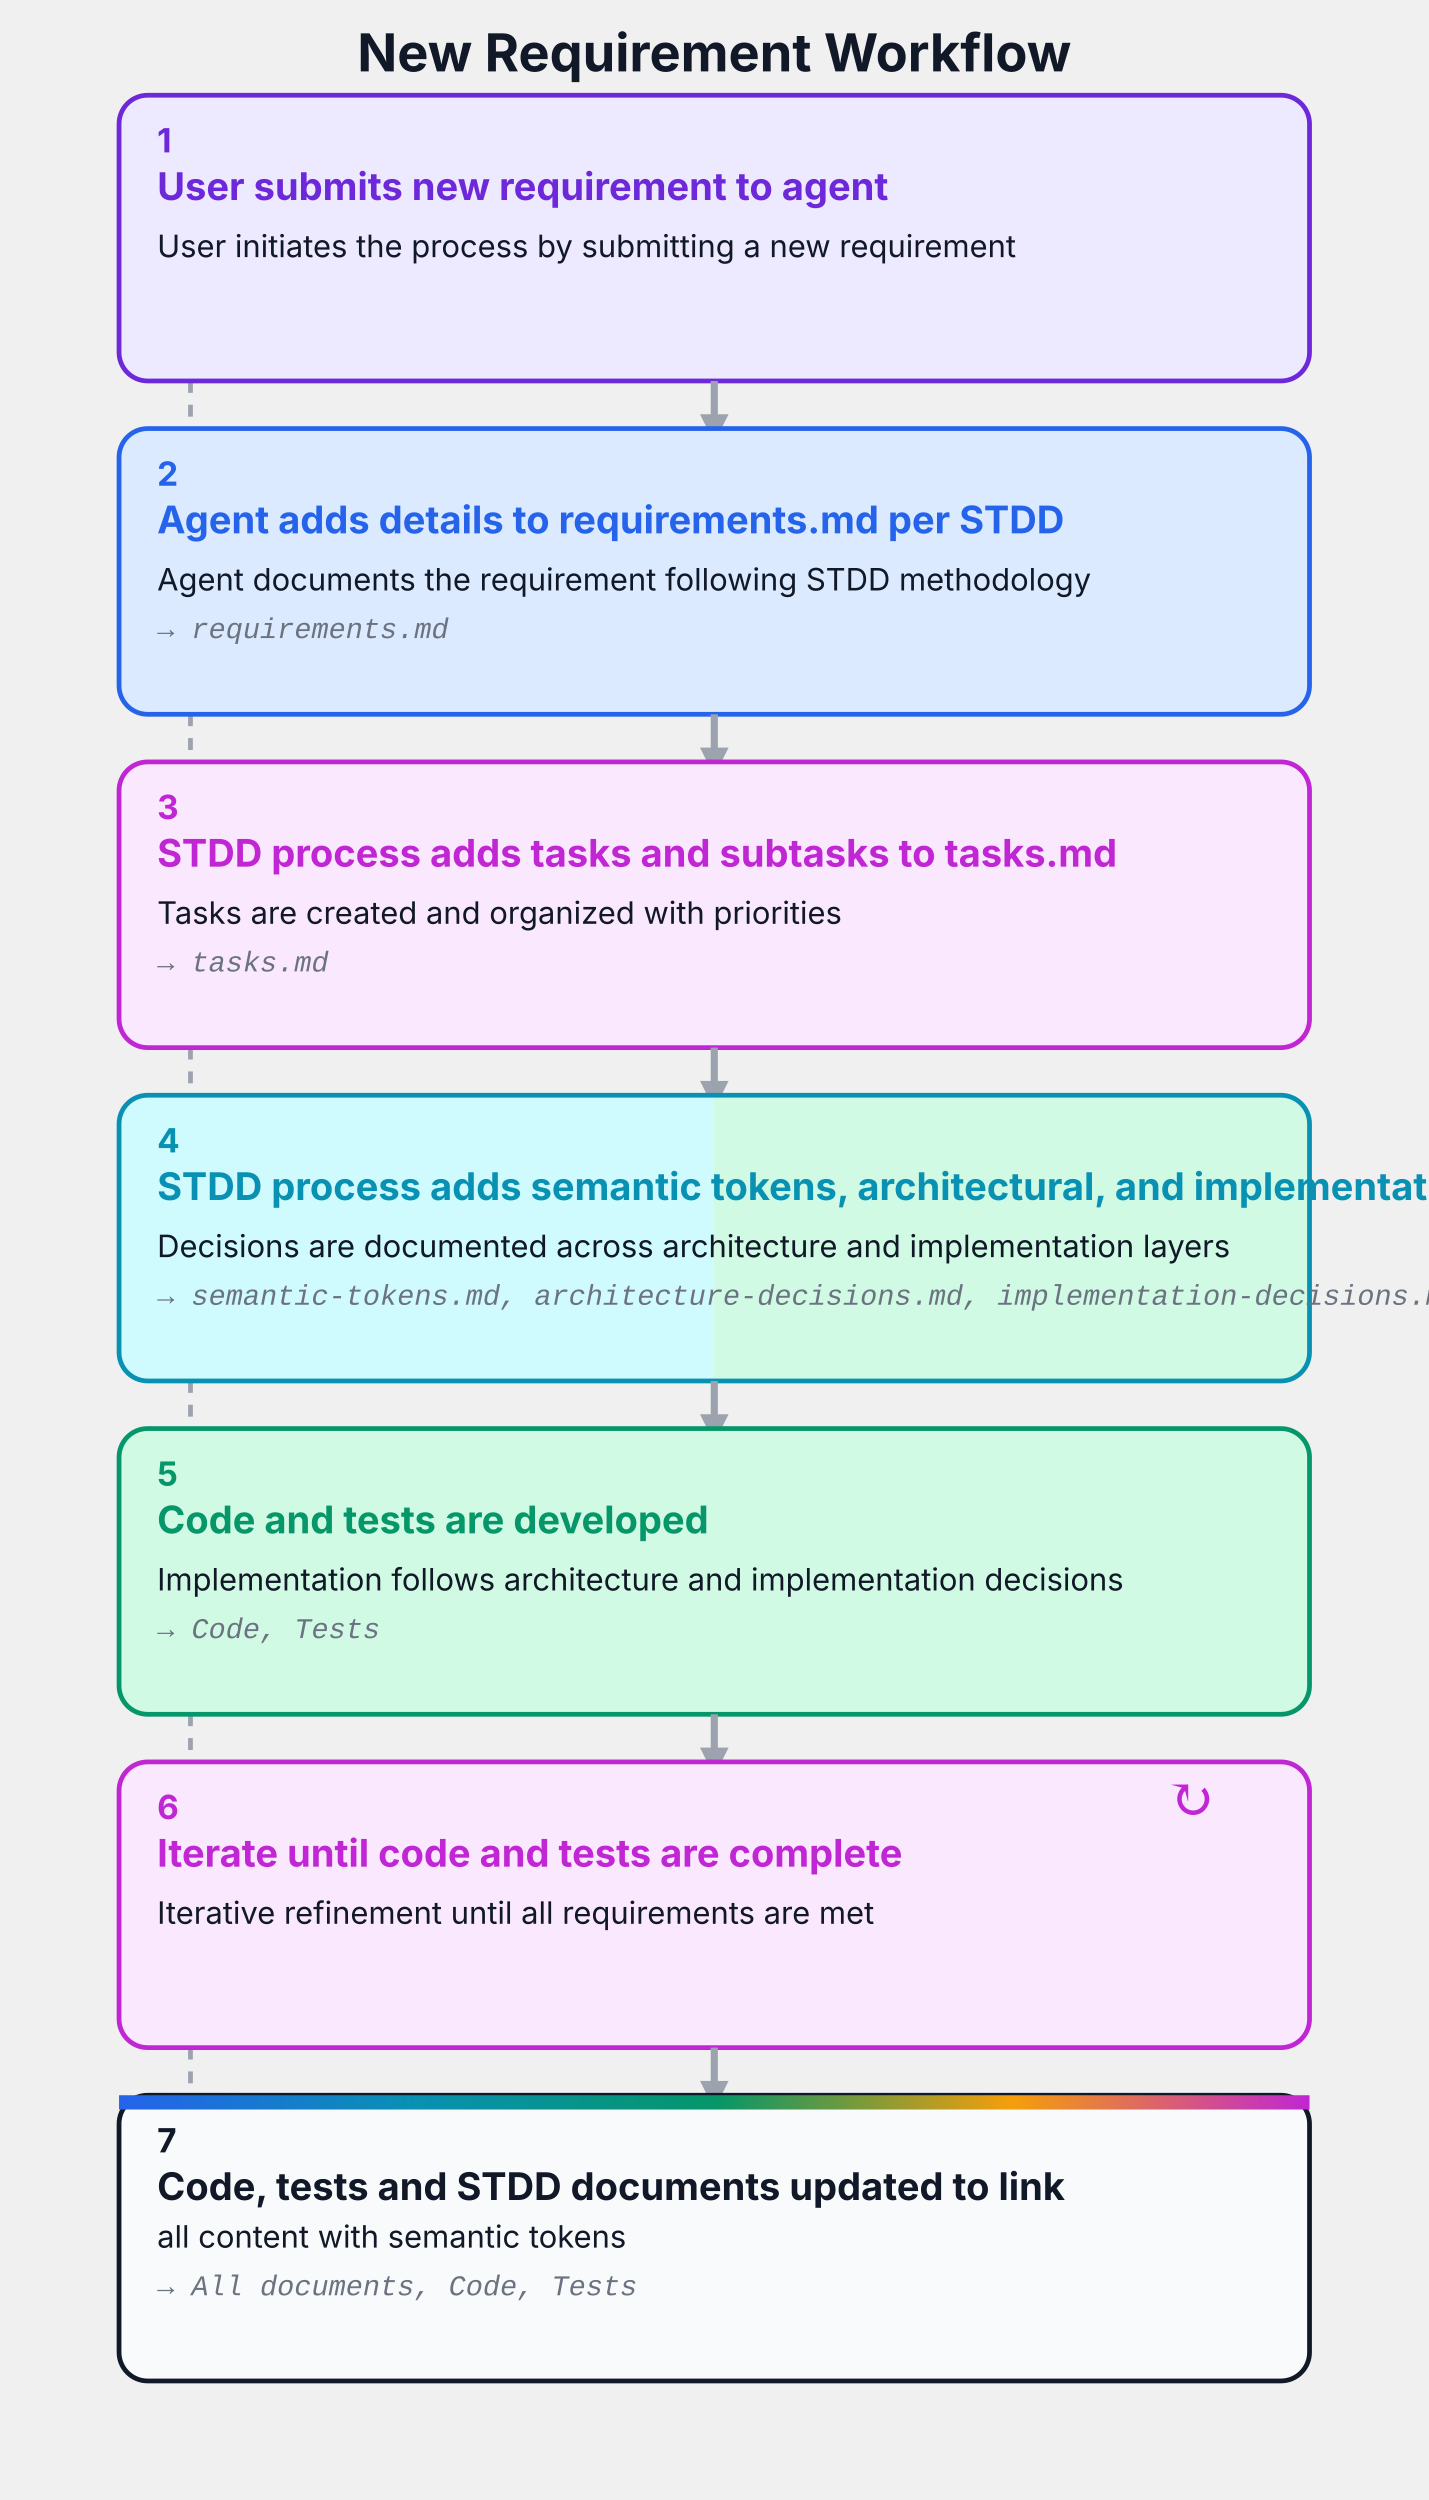
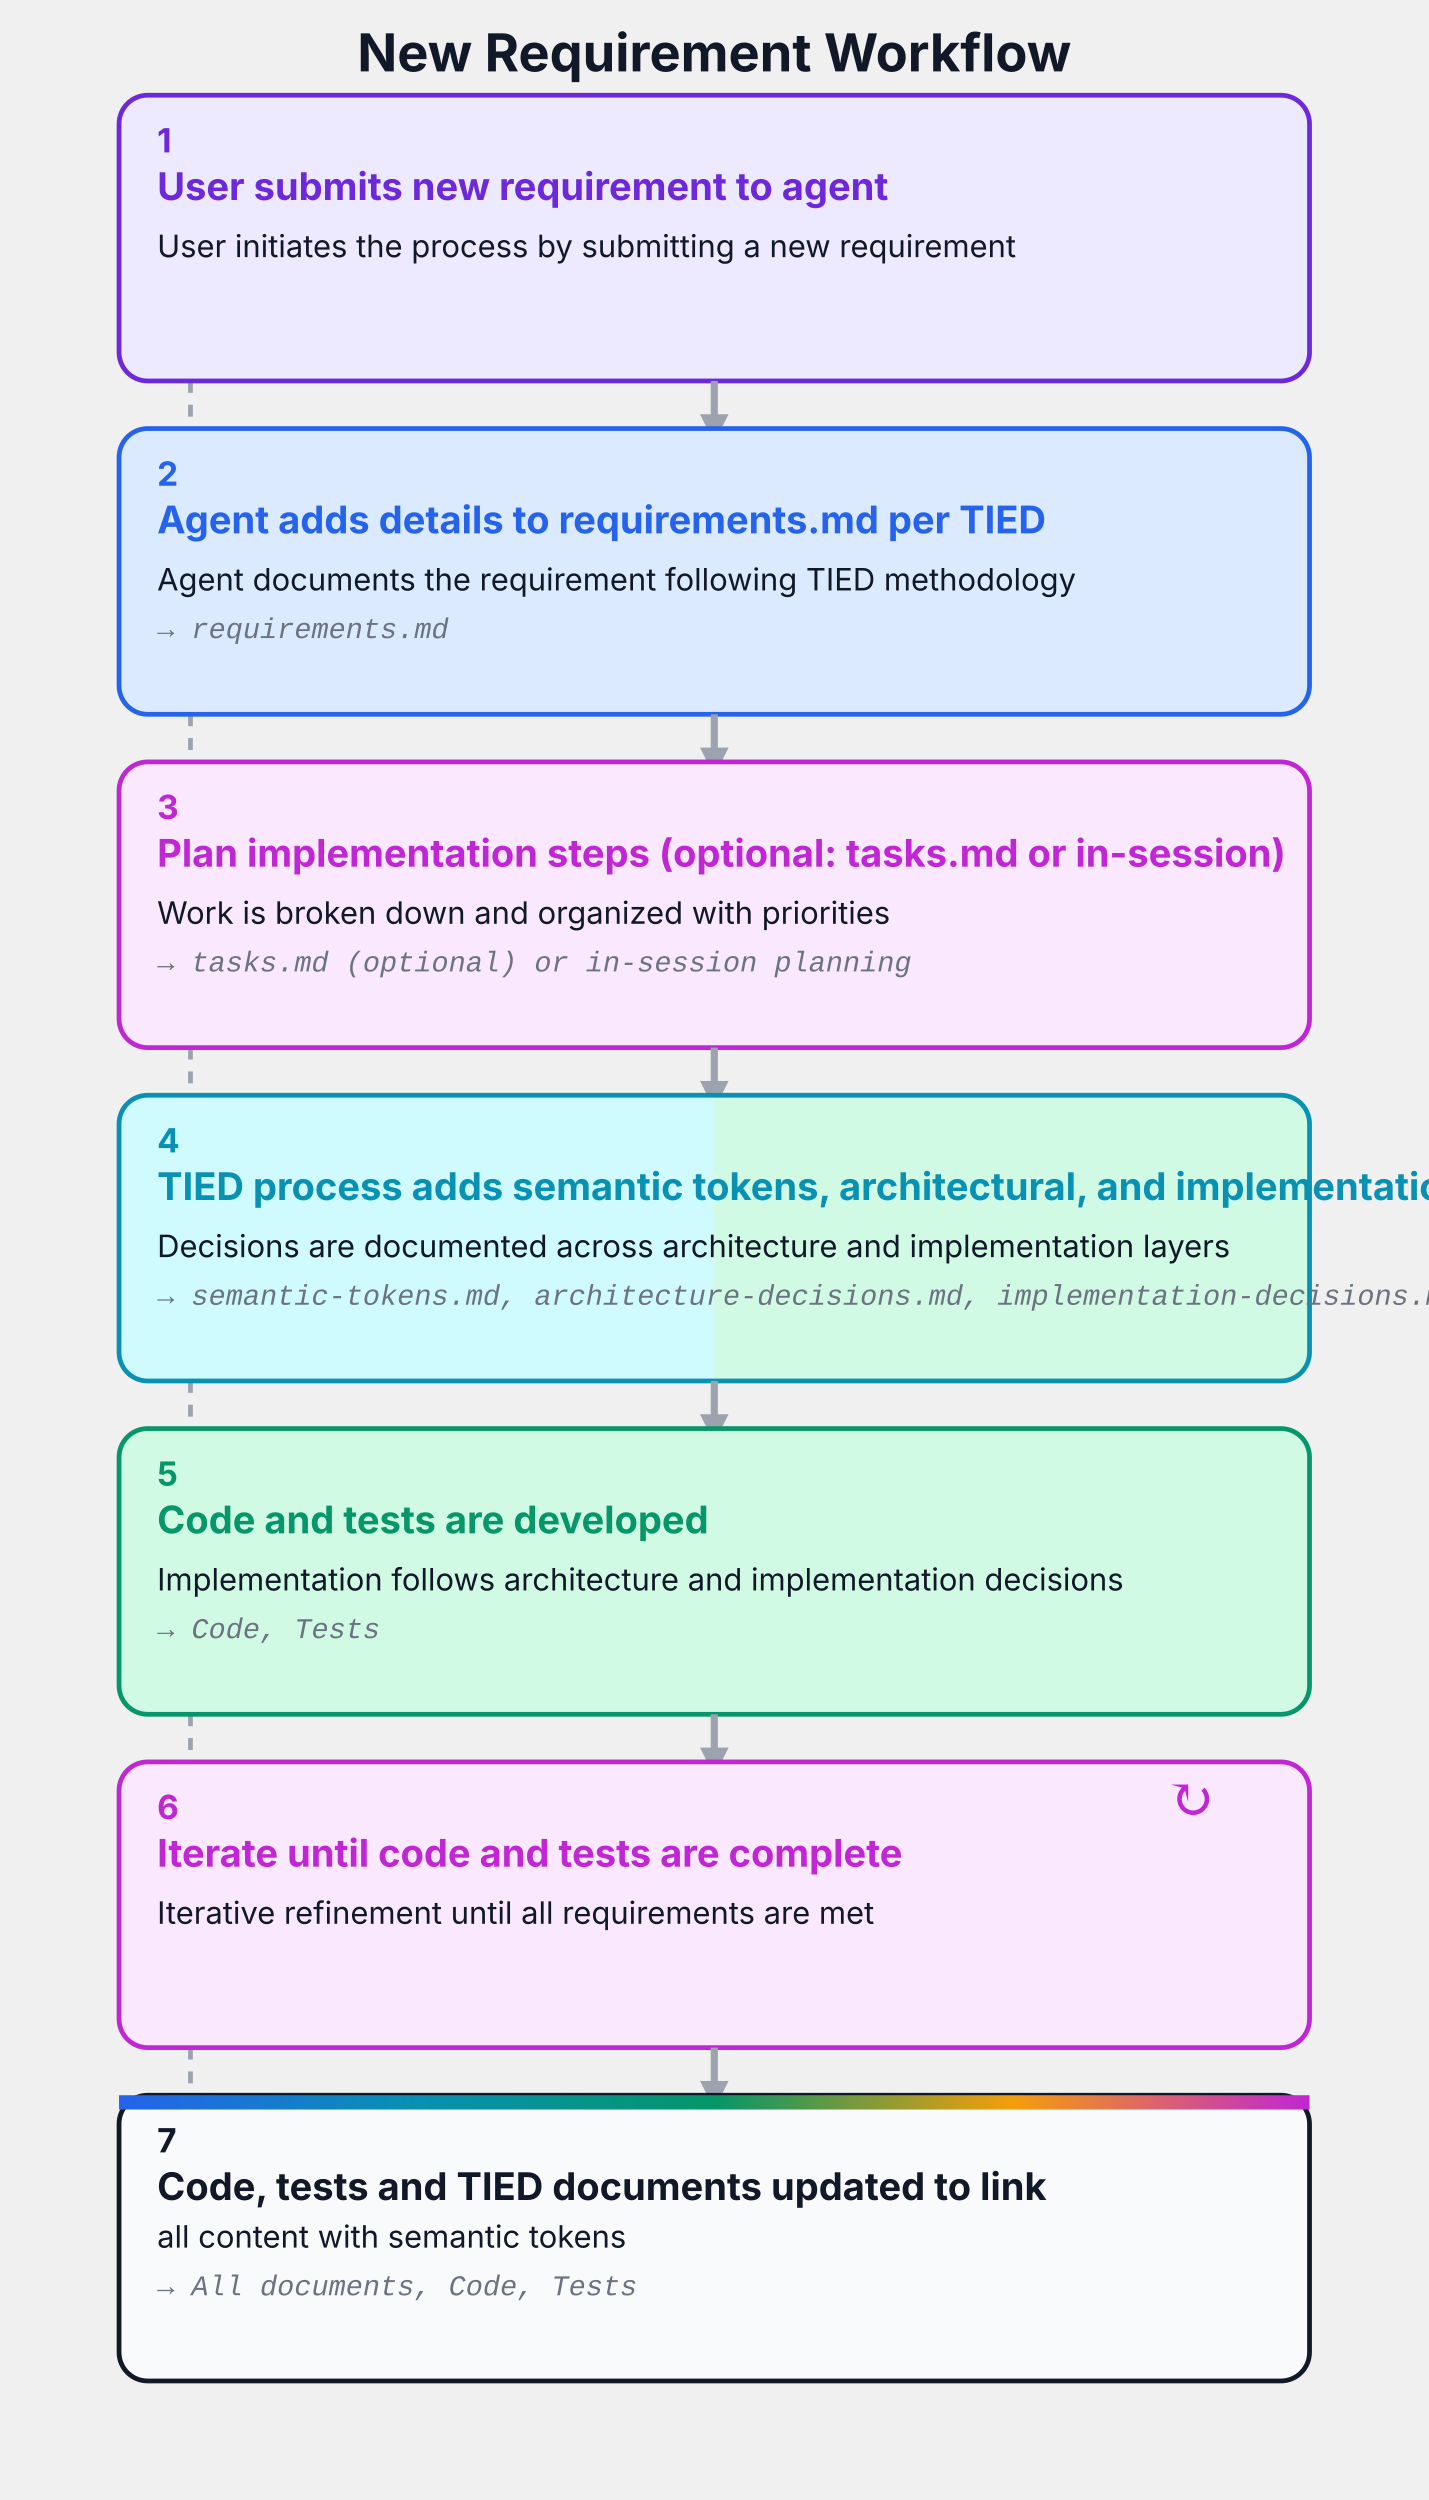
<svg xmlns="http://www.w3.org/2000/svg" width="600" height="1050" viewBox="0 0 600 1050" fill="none">
  <style>
    .title { font: 700 22px 'Inter', sans-serif; fill: #111827; }
    .step-num { font: 700 14px 'Inter', sans-serif; }
    .step-title { font: 700 16px 'Inter', sans-serif; }
    .desc { font: 400 13px 'Inter', sans-serif; fill: #111827; }
    .file { font: italic 400 12px 'Courier New', monospace; fill: #6b7280; }
    .arrow { stroke: #9ca3af; stroke-width: 3; marker-end: url(#arrowhead); }
  </style>
  <defs>
    <marker id="arrowhead" markerWidth="12" markerHeight="12" refX="6" refY="6" orient="auto" markerUnits="userSpaceOnUse">
      <path d="M0,0 L12,6 L0,12 Z" fill="#9ca3af" />
    </marker>
  </defs>
  <line x1="80" y1="40" x2="80" y2="1000" stroke="#9ca3af" stroke-dasharray="5,5" stroke-width="2" />
  <circle cx="80" cy="100" r="6" fill="#ffffff" stroke="#9ca3af" stroke-width="2" />
  <circle cx="80" cy="240" r="6" fill="#ffffff" stroke="#9ca3af" stroke-width="2" />
  <circle cx="80" cy="380" r="6" fill="#ffffff" stroke="#9ca3af" stroke-width="2" />
  <circle cx="80" cy="520" r="6" fill="#ffffff" stroke="#9ca3af" stroke-width="2" />
  <circle cx="80" cy="660" r="6" fill="#ffffff" stroke="#9ca3af" stroke-width="2" />
  <circle cx="80" cy="800" r="6" fill="#ffffff" stroke="#9ca3af" stroke-width="2" />
  <circle cx="80" cy="940" r="6" fill="#ffffff" stroke="#9ca3af" stroke-width="2" />
  <text x="300" y="30" class="title" text-anchor="middle">New Requirement Workflow</text>
  <rect x="50" y="40" width="500" height="120" rx="12" ry="12" fill="#ede9fe" stroke="#6d28d9" stroke-width="2" />
  <text x="66" y="64" class="step-num" fill="#6d28d9">1</text>
  <text x="66" y="84" class="step-title" fill="#6d28d9">User submits new requirement to agent</text>
  <text x="66" y="108" class="desc">User initiates the process by submitting a new requirement</text>
  <line x1="300" y1="160" x2="300" y2="180" class="arrow" />
  <rect x="50" y="180" width="500" height="120" rx="12" ry="12" fill="#dbeafe" stroke="#2563eb" stroke-width="2" />
  <text x="66" y="204" class="step-num" fill="#2563eb">2</text>
-   <text x="66" y="224" class="step-title" fill="#2563eb">Agent adds details to requirements.md per STDD</text>
-   <text x="66" y="248" class="desc">Agent documents the requirement following STDD methodology</text>
+   <text x="66" y="224" class="step-title" fill="#2563eb">Agent adds details to requirements.md per TIED</text>
+   <text x="66" y="248" class="desc">Agent documents the requirement following TIED methodology</text>
  <text x="66" y="268" class="file">→ requirements.md</text>
  <line x1="300" y1="300" x2="300" y2="320" class="arrow" />
  <rect x="50" y="320" width="500" height="120" rx="12" ry="12" fill="#fae8ff" stroke="#c026d3" stroke-width="2" />
  <text x="66" y="344" class="step-num" fill="#c026d3">3</text>
-   <text x="66" y="364" class="step-title" fill="#c026d3">STDD process adds tasks and subtasks to tasks.md</text>
-   <text x="66" y="388" class="desc">Tasks are created and organized with priorities</text>
-   <text x="66" y="408" class="file">→ tasks.md</text>
+   <text x="66" y="364" class="step-title" fill="#c026d3">Plan implementation steps (optional: tasks.md or in-session)</text>
+   <text x="66" y="388" class="desc">Work is broken down and organized with priorities</text>
+   <text x="66" y="408" class="file">→ tasks.md (optional) or in-session planning</text>
  <line x1="300" y1="440" x2="300" y2="460" class="arrow" />
  <linearGradient id="archimpl" x1="0" y1="0" x2="1" y2="0">
    <stop offset="50%" stop-color="#cffafe" />
    <stop offset="50%" stop-color="#d1fae5" />
  </linearGradient>
  <rect x="50" y="460" width="500" height="120" rx="12" ry="12" fill="url(#archimpl)" stroke="#0891b2" stroke-width="2" />
  <text x="66" y="484" class="step-num" fill="#0891b2">4</text>
-   <text x="66" y="504" class="step-title" fill="#0891b2">STDD process adds semantic tokens, architectural, and implementation decisions</text>
+   <text x="66" y="504" class="step-title" fill="#0891b2">TIED process adds semantic tokens, architectural, and implementation decisions</text>
  <text x="66" y="528" class="desc">Decisions are documented across architecture and implementation layers</text>
  <text x="66" y="548" class="file">→ semantic-tokens.md, architecture-decisions.md, implementation-decisions.md</text>
  <line x1="300" y1="580" x2="300" y2="600" class="arrow" />
  <rect x="50" y="600" width="500" height="120" rx="12" ry="12" fill="#d1fae5" stroke="#059669" stroke-width="2" />
  <text x="66" y="624" class="step-num" fill="#059669">5</text>
  <text x="66" y="644" class="step-title" fill="#059669">Code and tests are developed</text>
  <text x="66" y="668" class="desc">Implementation follows architecture and implementation decisions</text>
  <text x="66" y="688" class="file">→ Code, Tests</text>
  <line x1="300" y1="720" x2="300" y2="740" class="arrow" />
  <rect x="50" y="740" width="500" height="120" rx="12" ry="12" fill="#fae8ff" stroke="#c026d3" stroke-width="2" />
  <text x="66" y="764" class="step-num" fill="#c026d3">6</text>
  <text x="66" y="784" class="step-title" fill="#c026d3">Iterate until code and tests are complete</text>
  <text x="66" y="808" class="desc">Iterative refinement until all requirements are met</text>
  <text x="490" y="764" font-size="24px" fill="#c026d3">↻</text>
  <line x1="300" y1="860" x2="300" y2="880" class="arrow" />
  <rect x="50" y="880" width="500" height="120" rx="12" ry="12" fill="#f9fafb" stroke="#111827" stroke-width="2" />
  <rect x="50" y="880" width="500" height="6" fill="url(#multicolor)" />
  <text x="66" y="904" class="step-num" fill="#111827">7</text>
-   <text x="66" y="924" class="step-title" fill="#111827">Code, tests and STDD documents updated to link</text>
+   <text x="66" y="924" class="step-title" fill="#111827">Code, tests and TIED documents updated to link</text>
  <text x="66" y="944" class="desc">all content with semantic tokens</text>
  <text x="66" y="964" class="file">→ All documents, Code, Tests</text>
  <linearGradient id="multicolor" x1="0" y1="0" x2="1" y2="0">
    <stop offset="0%" stop-color="#2563eb" />
    <stop offset="25%" stop-color="#0891b2" />
    <stop offset="50%" stop-color="#059669" />
    <stop offset="75%" stop-color="#f59e0b" />
    <stop offset="100%" stop-color="#c026d3" />
  </linearGradient>
</svg>
